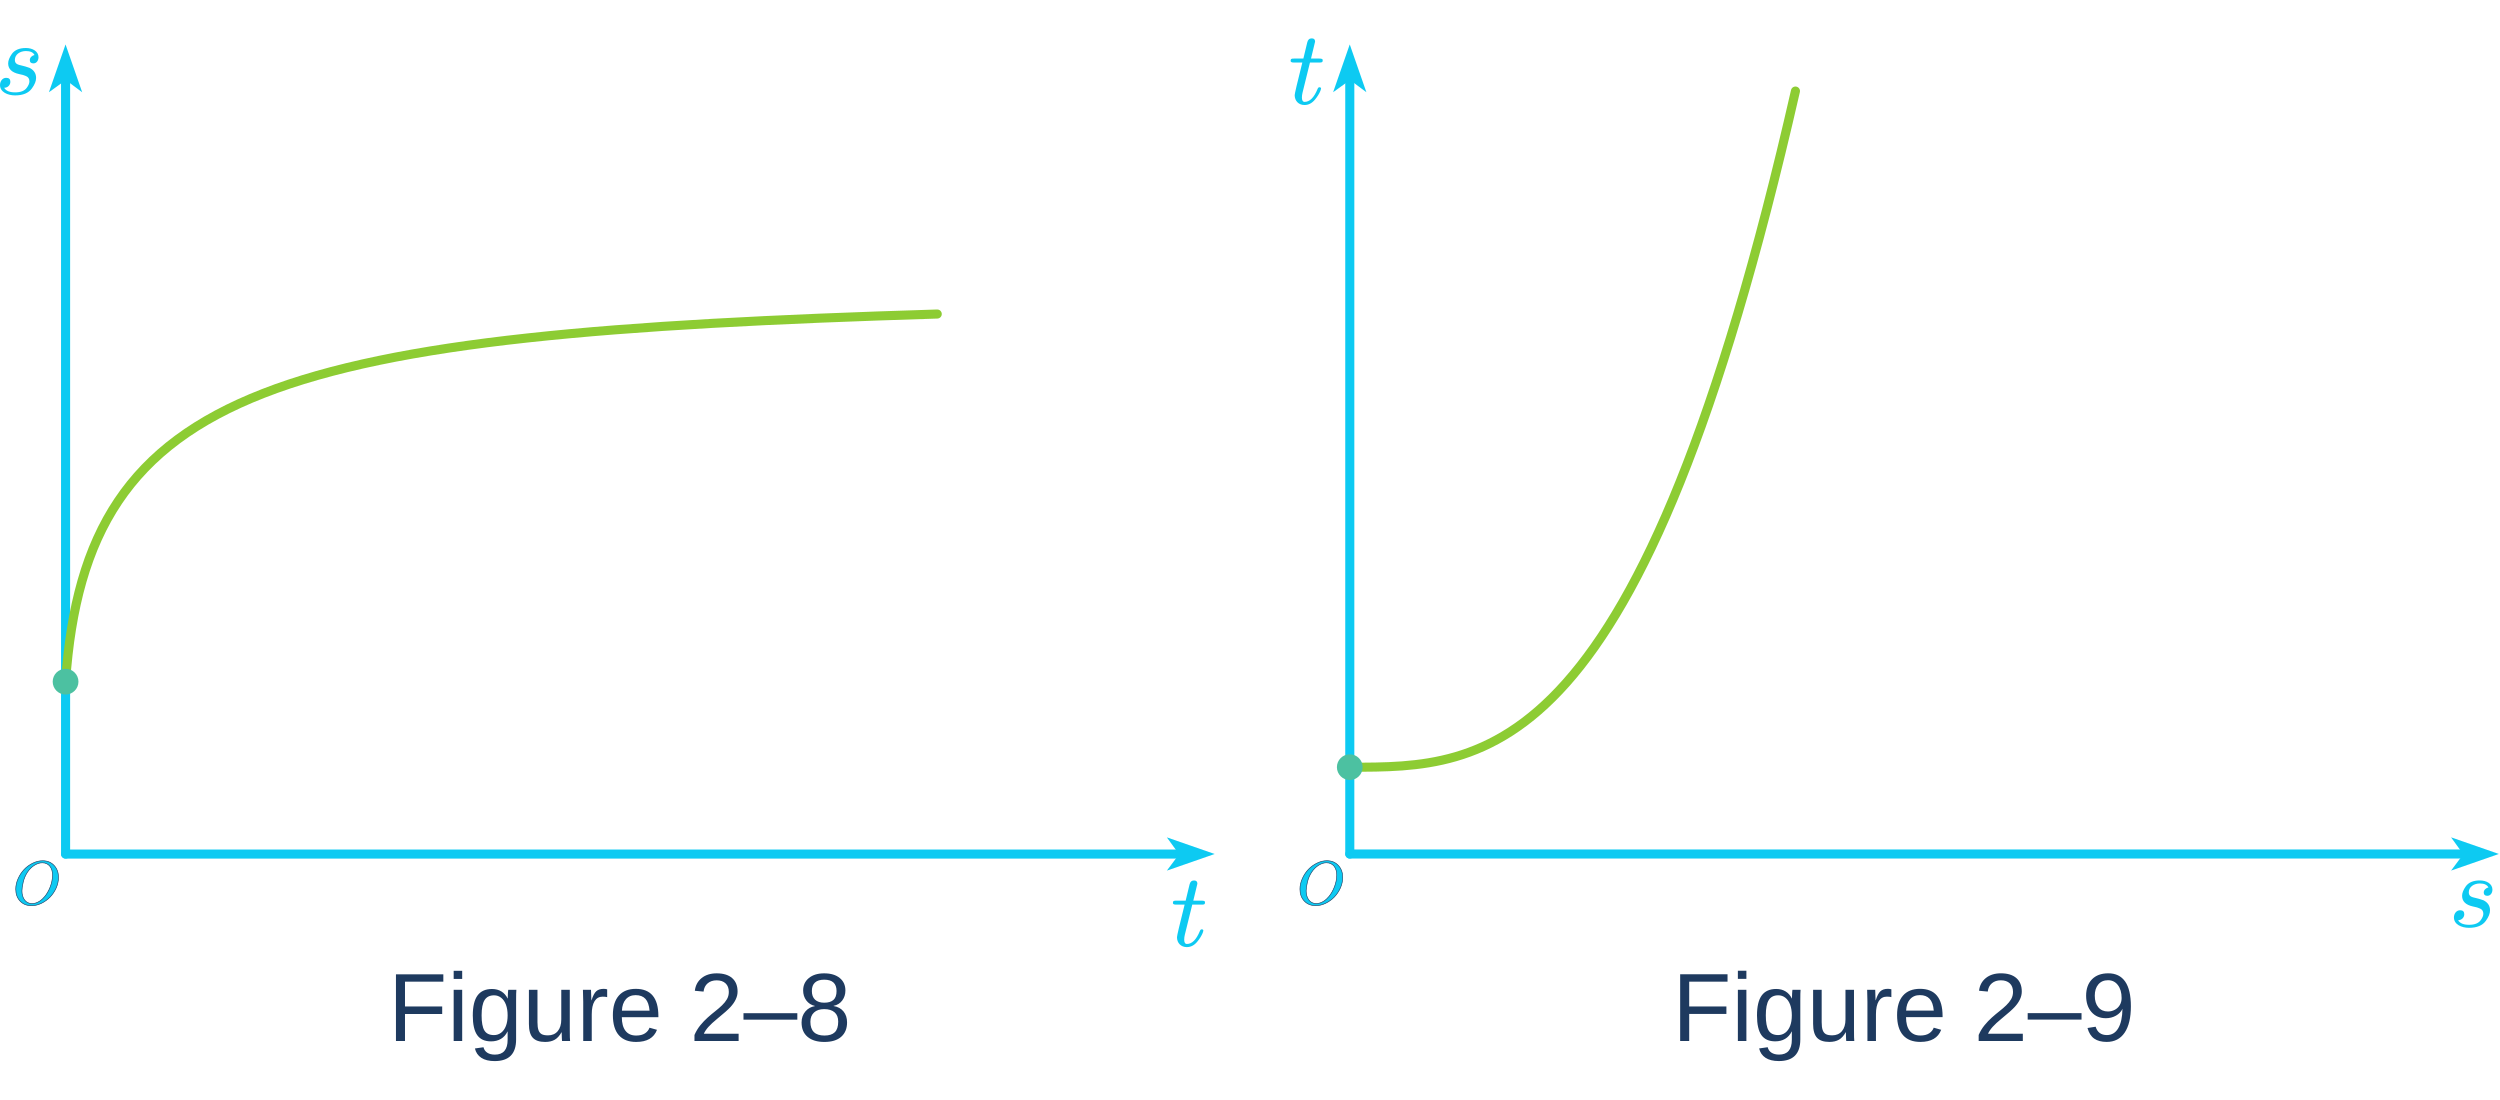
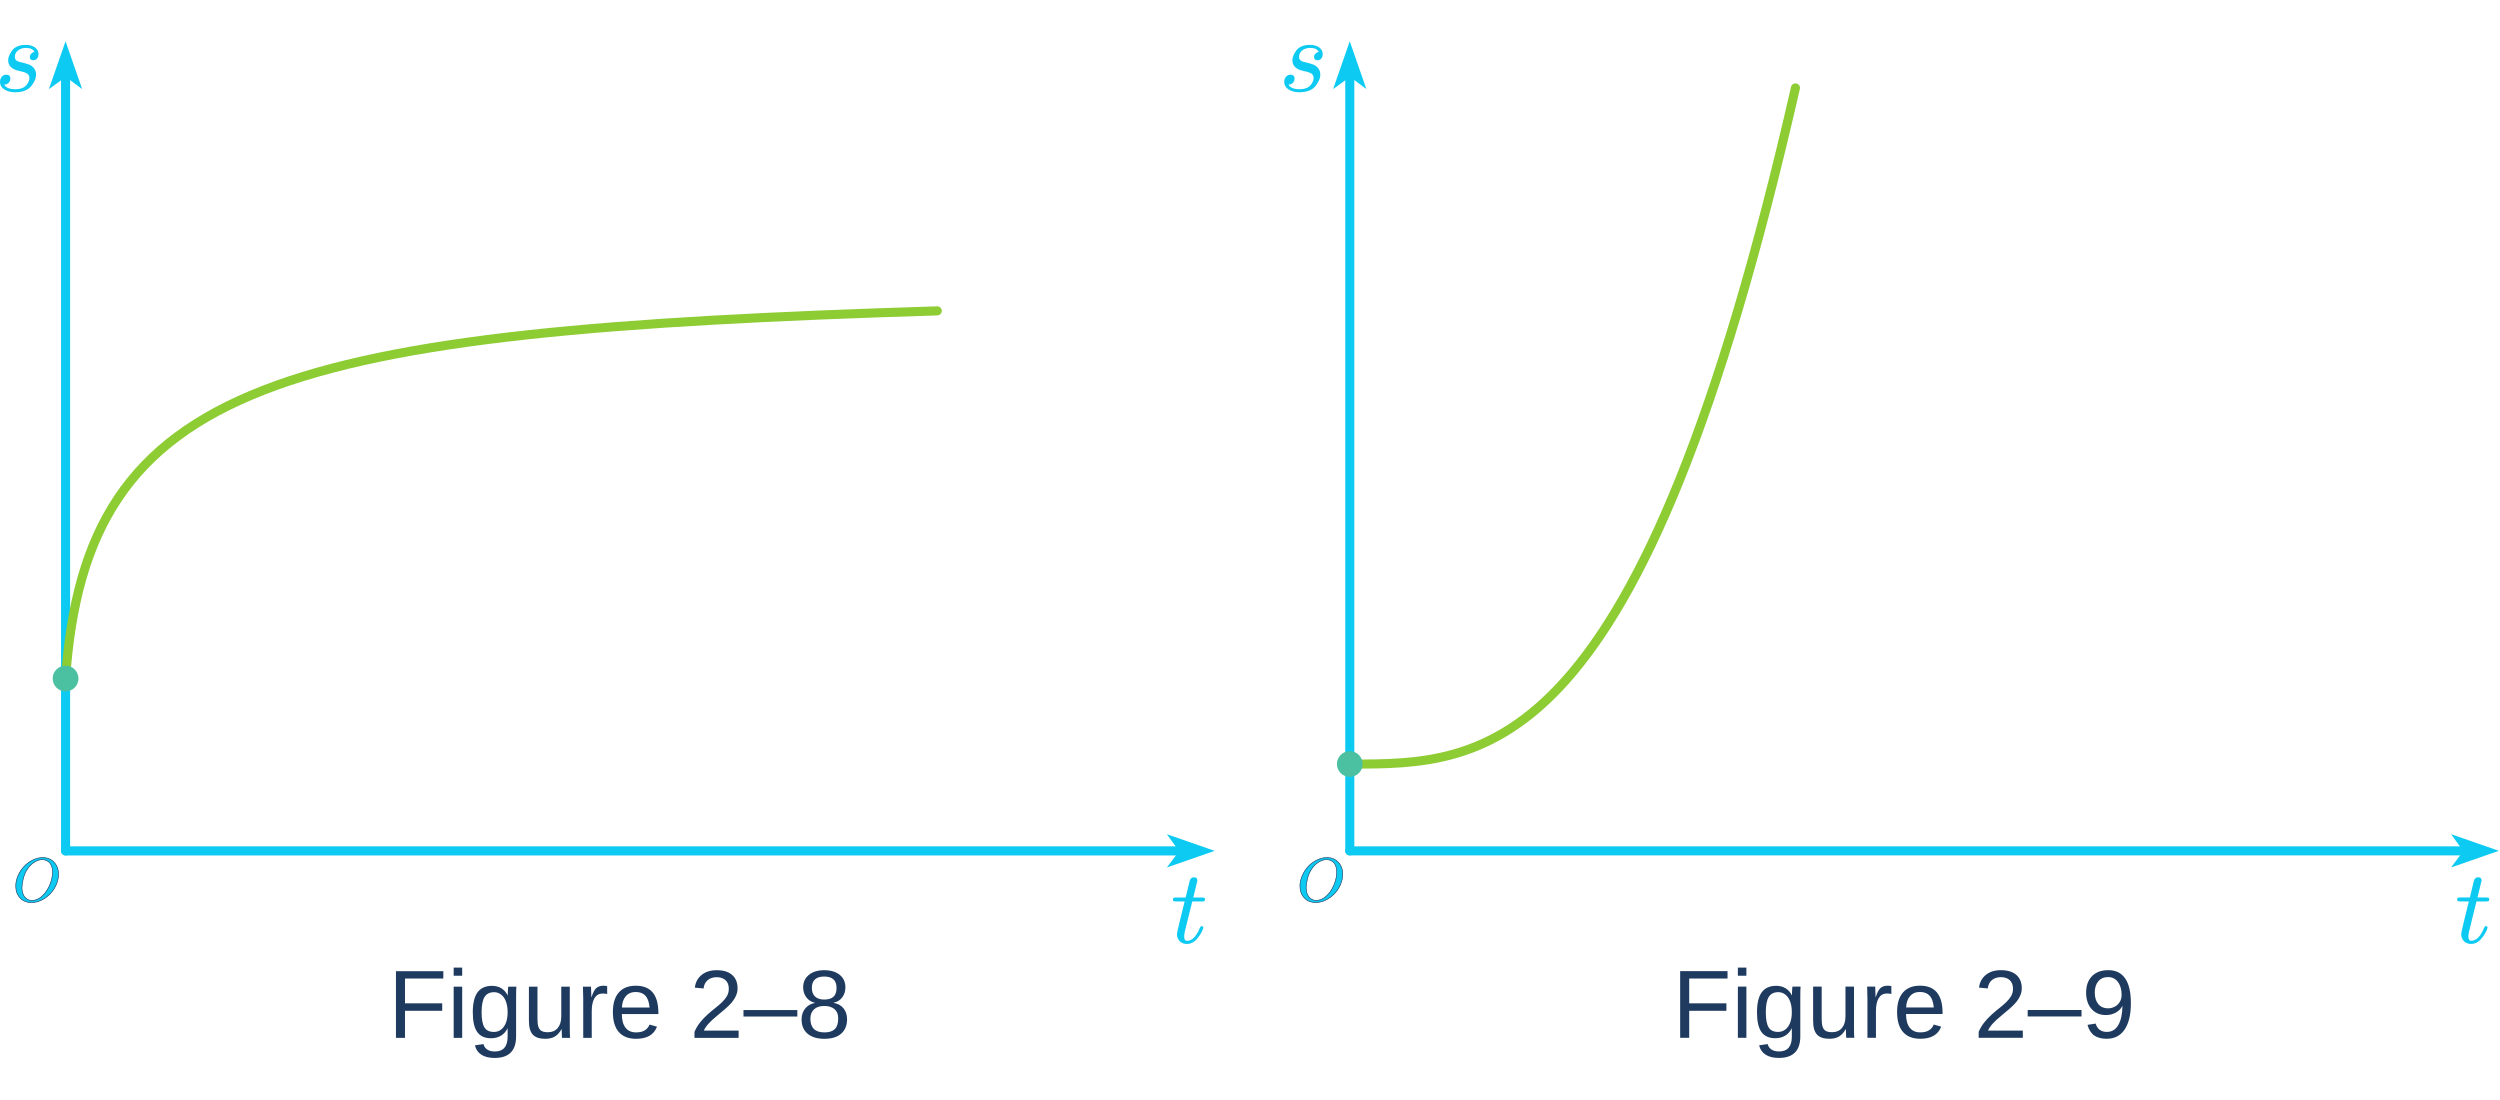
- <svg xmlns="http://www.w3.org/2000/svg" width="500" height="220" viewBox="0 0 1720 704" version="1.1" xml:space="preserve" style="fill-rule:evenodd;clip-rule:evenodd;stroke-linecap:round;stroke-linejoin:round;stroke-miterlimit:1.5;">
-   <g transform="matrix(66.6667,0,0,66.6667,585.665,689.806)">
+ <svg xmlns="http://www.w3.org/2000/svg" width="500" height="220" viewBox="0 0 1720 700" version="1.1" xml:space="preserve" style="fill-rule:evenodd;clip-rule:evenodd;stroke-linecap:round;stroke-linejoin:round;stroke-miterlimit:1.5;">
+   <g transform="matrix(66.6667,0,0,66.6667,585.665,685.643)">
    </g>
-   <text x="266.948px" y="689.806px" style="font-family:'ArialMT', 'Arial', sans-serif;font-size:66.667px;fill:#1e3a5f;">Figure 2–8</text>
-   <g transform="matrix(66.6667,0,0,66.6667,1469.2,689.785)">
+   <text x="266.948px" y="685.643px" style="font-family:'ArialMT', 'Arial', sans-serif;font-size:66.667px;fill:#1e3a5f;">Figure 2–8</text>
+   <g transform="matrix(66.6667,0,0,66.6667,1469.2,685.622)">
    </g>
-   <text x="1150.48px" y="689.785px" style="font-family:'ArialMT', 'Arial', sans-serif;font-size:66.667px;fill:#1e3a5f;">Figure 2–9</text>
-   <path d="M45.123,561.183l764.078,-0" style="fill:none;stroke:#0dcaf2;stroke-width:6.25px;" />
-   <path d="M928.66,561.162l764.077,-0" style="fill:none;stroke:#0dcaf2;stroke-width:6.25px;" />
-   <path d="M928.661,501.449c94.568,0 200.409,0.115 306.611,-465.195" style="fill:none;stroke:#8dcc33;stroke-width:6.25px;" />
-   <path d="M45.119,29.921l-0,531.265" style="fill:none;stroke:#0dcaf2;stroke-width:6.25px;" />
-   <path d="M928.655,29.9l0,531.265" style="fill:none;stroke:#0dcaf2;stroke-width:6.25px;" />
-   <path d="M45.094,4.184l11.443,32.887l-11.255,-8.408l-11.631,8.408l11.443,-32.887Z" style="fill:#0dcaf2;" />
-   <path d="M928.631,4.163l11.443,32.888l-11.255,-8.409l-11.631,8.409l11.443,-32.888Z" style="fill:#0dcaf2;" />
-   <path d="M835.685,561.148l-32.888,11.442l8.408,-11.254l-8.408,-11.631l32.888,11.443Z" style="fill:#0dcaf2;" />
-   <path d="M1719.22,561.127l-32.887,11.443l8.408,-11.255l-8.408,-11.631l32.887,11.443Z" style="fill:#0dcaf2;" />
+   <text x="1150.48px" y="685.622px" style="font-family:'ArialMT', 'Arial', sans-serif;font-size:66.667px;fill:#1e3a5f;">Figure 2–9</text>
+   <path d="M45.123,557.02l764.078,-0" style="fill:none;stroke:#0dcaf2;stroke-width:6.25px;" />
+   <path d="M928.66,556.999l764.077,-0" style="fill:none;stroke:#0dcaf2;stroke-width:6.25px;" />
+   <path d="M928.661,497.287c94.568,-0 200.409,0.115 306.611,-465.195" style="fill:none;stroke:#8dcc33;stroke-width:6.25px;" />
+   <path d="M45.119,25.758l-0,531.265" style="fill:none;stroke:#0dcaf2;stroke-width:6.25px;" />
+   <path d="M928.655,25.738l0,531.264" style="fill:none;stroke:#0dcaf2;stroke-width:6.25px;" />
+   <path d="M45.094,0.021l11.443,32.888l-11.255,-8.408l-11.631,8.408l11.443,-32.888Z" style="fill:#0dcaf2;" />
+   <path d="M928.631,-0l11.443,32.888l-11.255,-8.408l-11.631,8.408l11.443,-32.888Z" style="fill:#0dcaf2;" />
+   <path d="M835.685,556.985l-32.888,11.443l8.408,-11.255l-8.408,-11.631l32.888,11.443Z" style="fill:#0dcaf2;" />
+   <path d="M1719.22,556.964l-32.887,11.443l8.408,-11.255l-8.408,-11.631l32.887,11.443Z" style="fill:#0dcaf2;" />
  <g>
-     <path id="MJX-214-NCM-I-1D460" d="M26.49,12.964c-0,-4.103 -4.175,-6.334 -8.638,-6.334c-4.535,-0 -7.774,1.367 -9.718,4.103c-1.656,2.375 -2.519,4.535 -2.519,6.478c-0,3.815 2.519,6.263 7.486,7.343c2.087,0.359 3.671,0.863 4.895,1.439c1.511,0.648 2.231,1.872 2.231,3.599c0,1.296 -0.576,2.736 -1.799,4.391c-1.512,2.088 -4.175,3.167 -7.99,3.167c-3.888,0 -6.407,-1.079 -7.559,-3.167c2.304,0.072 4.247,-1.799 4.247,-4.103c0,-1.799 -0.935,-2.735 -2.879,-2.735c-2.591,-0 -4.247,2.375 -4.247,4.967c0,4.751 5.183,7.126 10.366,7.126c5.398,-0 9.285,-1.584 11.589,-4.823c1.943,-2.663 2.879,-5.039 2.879,-7.198c0,-3.095 -1.512,-5.399 -4.463,-6.91c-2.231,-0.792 -3.959,-1.296 -5.039,-1.512c-2.519,-0.648 -5.11,-0.864 -5.11,-3.959c-0,-3.815 3.599,-6.119 7.63,-6.119c3.023,0 4.967,0.936 5.902,2.736c-1.583,0.288 -3.239,1.655 -3.239,3.455c0,1.511 0.792,2.303 2.448,2.303c2.231,0 3.527,-2.015 3.527,-4.247Z" style="fill:#0dcaf2;fill-rule:nonzero;" />
+     <path id="MJX-214-NCM-I-1D460" d="M26.49,8.802c-0,-4.103 -4.175,-6.335 -8.638,-6.335c-4.535,0 -7.774,1.368 -9.718,4.103c-1.656,2.376 -2.519,4.535 -2.519,6.479c-0,3.815 2.519,6.262 7.486,7.342c2.087,0.36 3.671,0.864 4.895,1.44c1.511,0.647 2.231,1.871 2.231,3.599c0,1.295 -0.576,2.735 -1.799,4.391c-1.512,2.087 -4.175,3.167 -7.99,3.167c-3.888,-0 -6.407,-1.08 -7.559,-3.167c2.304,0.072 4.247,-1.8 4.247,-4.103c0,-1.8 -0.935,-2.736 -2.879,-2.736c-2.591,0 -4.247,2.376 -4.247,4.967c0,4.751 5.183,7.126 10.366,7.126c5.398,0 9.285,-1.583 11.589,-4.823c1.943,-2.663 2.879,-5.038 2.879,-7.198c0,-3.095 -1.512,-5.398 -4.463,-6.91c-2.231,-0.792 -3.959,-1.296 -5.039,-1.512c-2.519,-0.648 -5.11,-0.864 -5.11,-3.959c-0,-3.815 3.599,-6.118 7.63,-6.118c3.023,-0 4.967,0.935 5.902,2.735c-1.583,0.288 -3.239,1.656 -3.239,3.455c0,1.512 0.792,2.304 2.448,2.304c2.231,-0 3.527,-2.016 3.527,-4.247Z" style="fill:#0dcaf2;fill-rule:nonzero;" />
  </g>
  <g>
-     <path id="MJX-214-NCM-I-1D4601" d="M1714.79,585.673c0,-4.103 -4.175,-6.335 -8.638,-6.335c-4.535,0 -7.774,1.368 -9.717,4.103c-1.656,2.376 -2.52,4.535 -2.52,6.479c0,3.815 2.52,6.262 7.486,7.342c2.088,0.36 3.672,0.864 4.895,1.44c1.512,0.648 2.232,1.871 2.232,3.599c-0,1.296 -0.576,2.735 -1.8,4.391c-1.512,2.087 -4.175,3.167 -7.99,3.167c-3.887,0 -6.406,-1.08 -7.558,-3.167c2.303,0.072 4.247,-1.8 4.247,-4.103c-0,-1.8 -0.936,-2.736 -2.879,-2.736c-2.592,0 -4.247,2.376 -4.247,4.967c-0,4.751 5.182,7.127 10.365,7.127c5.399,-0 9.286,-1.584 11.589,-4.823c1.944,-2.664 2.88,-5.039 2.88,-7.199c-0,-3.095 -1.512,-5.398 -4.463,-6.91c-2.232,-0.792 -3.959,-1.296 -5.039,-1.512c-2.52,-0.647 -5.111,-0.863 -5.111,-3.959c0,-3.815 3.599,-6.118 7.63,-6.118c3.024,-0 4.967,0.936 5.903,2.735c-1.584,0.288 -3.239,1.656 -3.239,3.455c-0,1.512 0.791,2.304 2.447,2.304c2.232,-0 3.527,-2.016 3.527,-4.247Z" style="fill:#0dcaf2;fill-rule:nonzero;" />
+     <path id="MJX-214-NCM-I-1D4601" d="M910.031,8.797c-0,-4.103 -4.175,-6.335 -8.638,-6.335c-4.535,0 -7.774,1.368 -9.718,4.103c-1.656,2.376 -2.519,4.535 -2.519,6.479c-0,3.815 2.519,6.262 7.486,7.342c2.087,0.36 3.671,0.864 4.895,1.44c1.511,0.647 2.231,1.871 2.231,3.599c0,1.295 -0.576,2.735 -1.799,4.391c-1.512,2.087 -4.175,3.167 -7.991,3.167c-3.887,-0 -6.406,-1.08 -7.558,-3.167c2.304,0.072 4.247,-1.8 4.247,-4.103c0,-1.8 -0.936,-2.736 -2.879,-2.736c-2.591,0 -4.247,2.376 -4.247,4.967c-0,4.751 5.183,7.126 10.365,7.126c5.399,0 9.286,-1.583 11.59,-4.822c1.943,-2.664 2.879,-5.039 2.879,-7.199c0,-3.095 -1.512,-5.398 -4.463,-6.91c-2.231,-0.792 -3.959,-1.296 -5.039,-1.512c-2.519,-0.648 -5.11,-0.863 -5.11,-3.959c-0,-3.815 3.599,-6.118 7.63,-6.118c3.023,-0 4.967,0.936 5.902,2.735c-1.583,0.288 -3.239,1.656 -3.239,3.455c0,1.512 0.792,2.304 2.447,2.304c2.232,-0 3.528,-2.016 3.528,-4.247Z" style="fill:#0dcaf2;fill-rule:nonzero;" />
  </g>
  <g>
-     <path id="MJX-214-NCM-I-1D461" d="M829.052,594.261c0,-0.648 -0.72,-1.008 -2.231,-1.008l-5.831,-0c1.872,-7.486 2.807,-11.373 2.807,-11.661c0,-1.512 -0.791,-2.232 -2.303,-2.232c-1.656,0 -2.663,0.936 -3.095,2.808l-2.664,11.085l-6.406,-0c-1.584,-0 -2.375,0.072 -2.375,1.584c-0,0.791 0.719,1.151 2.231,1.151l5.831,0c-3.528,14.037 -5.255,21.451 -5.255,22.387c-0,4.031 2.735,6.838 6.766,6.838c2.736,0 5.111,-1.223 7.199,-3.743c1.727,-2.087 2.951,-4.103 3.743,-6.046c0.288,-0.792 0.432,-1.224 0.432,-1.44c-0,-0.648 -0.36,-1.008 -1.08,-1.008c-0.576,0 -1.008,0.36 -1.296,1.152c-2.447,5.975 -5.399,8.926 -8.926,8.926c-1.223,-0 -1.871,-1.008 -1.871,-2.951c-0,-1.08 0.144,-2.232 0.432,-3.384l5.11,-20.731l6.407,0c1.871,0 2.375,-0.144 2.375,-1.727Z" style="fill:#0dcaf2;fill-rule:nonzero;" />
+     <path id="MJX-214-NCM-I-1D461" d="M829.052,590.098c0,-0.648 -0.72,-1.008 -2.231,-1.008l-5.831,0c1.872,-7.486 2.807,-11.373 2.807,-11.661c0,-1.512 -0.791,-2.231 -2.303,-2.231c-1.656,-0 -2.663,0.935 -3.095,2.807l-2.664,11.085l-6.406,0c-1.584,0 -2.375,0.072 -2.375,1.584c-0,0.792 0.719,1.152 2.231,1.152l5.831,-0c-3.528,14.036 -5.255,21.45 -5.255,22.386c-0,4.031 2.735,6.839 6.766,6.839c2.736,-0 5.111,-1.224 7.199,-3.743c1.727,-2.088 2.951,-4.103 3.743,-6.047c0.288,-0.792 0.432,-1.224 0.432,-1.44c-0,-0.648 -0.36,-1.007 -1.08,-1.007c-0.576,-0 -1.008,0.359 -1.296,1.151c-2.447,5.975 -5.399,8.926 -8.926,8.926c-1.223,0 -1.871,-1.008 -1.871,-2.951c-0,-1.08 0.144,-2.232 0.432,-3.383l5.11,-20.731l6.407,-0c1.871,-0 2.375,-0.144 2.375,-1.728Z" style="fill:#0dcaf2;fill-rule:nonzero;" />
  </g>
  <g>
-     <path id="MJX-214-NCM-I-1D4611" d="M910.036,14.9c0,-0.647 -0.72,-1.007 -2.231,-1.007l-5.831,-0c1.872,-7.487 2.807,-11.374 2.807,-11.662c0,-1.511 -0.791,-2.231 -2.303,-2.231c-1.656,0 -2.663,0.936 -3.095,2.807l-2.664,11.086l-6.406,-0c-1.584,-0 -2.376,0.072 -2.376,1.583c0,0.792 0.72,1.152 2.232,1.152l5.83,0c-3.527,14.037 -5.254,21.451 -5.254,22.387c-0,4.031 2.735,6.838 6.766,6.838c2.735,0 5.111,-1.224 7.198,-3.743c1.728,-2.088 2.952,-4.103 3.743,-6.047c0.288,-0.791 0.432,-1.223 0.432,-1.439c0,-0.648 -0.36,-1.008 -1.079,-1.008c-0.576,-0 -1.008,0.36 -1.296,1.152c-2.447,5.974 -5.399,8.926 -8.926,8.926c-1.224,-0 -1.871,-1.008 -1.871,-2.952c-0,-1.079 0.143,-2.231 0.431,-3.383l5.111,-20.731l6.407,0c1.871,0 2.375,-0.144 2.375,-1.728Z" style="fill:#0dcaf2;fill-rule:nonzero;" />
+     <path id="MJX-214-NCM-I-1D4611" d="M1712.59,590.067c0,-0.648 -0.719,-1.008 -2.231,-1.008l-5.831,0c1.872,-7.486 2.808,-11.373 2.808,-11.661c-0,-1.511 -0.792,-2.231 -2.304,-2.231c-1.655,-0 -2.663,0.936 -3.095,2.807l-2.663,11.085l-6.407,0c-1.583,0 -2.375,0.072 -2.375,1.584c-0,0.792 0.72,1.152 2.231,1.152l5.831,-0c-3.527,14.036 -5.255,21.451 -5.255,22.386c0,4.031 2.735,6.839 6.766,6.839c2.736,-0 5.111,-1.224 7.199,-3.743c1.727,-2.088 2.951,-4.103 3.743,-6.047c0.288,-0.792 0.432,-1.224 0.432,-1.439c-0,-0.648 -0.36,-1.008 -1.08,-1.008c-0.576,-0 -1.008,0.36 -1.296,1.151c-2.447,5.975 -5.398,8.926 -8.926,8.926c-1.223,0 -1.871,-1.007 -1.871,-2.951c-0,-1.08 0.144,-2.231 0.432,-3.383l5.111,-20.731l6.406,-0c1.872,-0 2.375,-0.144 2.375,-1.728Z" style="fill:#0dcaf2;fill-rule:nonzero;" />
  </g>
  <g>
    <g>
-       <path id="MJX-223-NCM-I-1D442" d="M38.621,584.594c1.064,-2.425 1.617,-4.85 1.617,-7.318c0,-3.319 -0.978,-6.043 -2.978,-8.213c-2,-2.17 -4.638,-3.276 -7.915,-3.276c-2.255,-0 -4.51,0.553 -6.766,1.659c-4.595,2.255 -7.957,5.83 -10.127,10.681c-1.064,2.383 -1.617,4.765 -1.617,7.191c0,3.361 0.979,6.085 2.979,8.212c2,2.128 4.638,3.192 7.957,3.192c2.213,-0 4.425,-0.553 6.68,-1.617c4.639,-2.256 8,-5.787 10.17,-10.511m-2.468,-8.978c0,5.659 -2.553,11.319 -5.276,14.68c-1.872,2.341 -5.106,4.979 -8.851,4.979c-4.553,-0 -6.936,-3.957 -6.936,-8.766c0,-1.489 0.298,-3.489 0.851,-5.914c1.149,-5.021 4.043,-9.447 7.83,-11.745c1.83,-1.106 3.617,-1.659 5.319,-1.659c4.595,-0 7.063,3.659 7.063,8.425Z" style="fill:#0dcaf2;fill-rule:nonzero;stroke:#1e3a5f;stroke-width:0.42px;stroke-linecap:butt;stroke-miterlimit:2;" />
+       <path id="MJX-223-NCM-I-1D442" d="M38.621,580.432c1.064,-2.426 1.617,-4.851 1.617,-7.319c0,-3.319 -0.978,-6.042 -2.978,-8.213c-2,-2.17 -4.638,-3.276 -7.915,-3.276c-2.255,-0 -4.51,0.553 -6.766,1.66c-4.595,2.255 -7.957,5.829 -10.127,10.68c-1.064,2.383 -1.617,4.766 -1.617,7.191c0,3.362 0.979,6.085 2.979,8.213c2,2.127 4.638,3.191 7.957,3.191c2.213,0 4.425,-0.553 6.68,-1.617c4.639,-2.255 8,-5.787 10.17,-10.51m-2.468,-8.979c0,5.66 -2.553,11.319 -5.276,14.681c-1.872,2.34 -5.106,4.978 -8.851,4.978c-4.553,0 -6.936,-3.957 -6.936,-8.765c0,-1.49 0.298,-3.49 0.851,-5.915c1.149,-5.021 4.043,-9.447 7.83,-11.744c1.83,-1.107 3.617,-1.66 5.319,-1.66c4.595,0 7.063,3.66 7.063,8.425Z" style="fill:#0dcaf2;fill-rule:nonzero;stroke:#1e3a5f;stroke-width:0.42px;stroke-linecap:butt;stroke-miterlimit:2;" />
    </g>
  </g>
  <g>
    <g>
-       <path id="MJX-223-NCM-I-1D4421" d="M922.158,584.574c1.064,-2.426 1.617,-4.851 1.617,-7.319c-0,-3.319 -0.979,-6.043 -2.979,-8.213c-2,-2.17 -4.638,-3.276 -7.914,-3.276c-2.256,-0 -4.511,0.553 -6.766,1.659c-4.596,2.255 -7.957,5.83 -10.127,10.681c-1.064,2.383 -1.617,4.765 -1.617,7.191c-0,3.361 0.978,6.085 2.978,8.212c2,2.128 4.638,3.192 7.958,3.192c2.212,-0 4.425,-0.553 6.68,-1.617c4.638,-2.255 8,-5.787 10.17,-10.51m-2.468,-8.979c-0,5.659 -2.553,11.319 -5.276,14.68c-1.873,2.341 -5.107,4.979 -8.851,4.979c-4.553,-0 -6.936,-3.957 -6.936,-8.766c-0,-1.489 0.298,-3.489 0.851,-5.914c1.149,-5.021 4.042,-9.447 7.829,-11.745c1.83,-1.106 3.617,-1.659 5.319,-1.659c4.596,-0 7.064,3.659 7.064,8.425Z" style="fill:#0dcaf2;fill-rule:nonzero;stroke:#1e3a5f;stroke-width:0.42px;stroke-linecap:butt;stroke-miterlimit:2;" />
+       <path id="MJX-223-NCM-I-1D4421" d="M922.158,580.411c1.064,-2.426 1.617,-4.851 1.617,-7.319c-0,-3.319 -0.979,-6.042 -2.979,-8.212c-2,-2.171 -4.638,-3.277 -7.914,-3.277c-2.256,0 -4.511,0.553 -6.766,1.66c-4.596,2.255 -7.957,5.829 -10.127,10.68c-1.064,2.383 -1.617,4.766 -1.617,7.191c-0,3.362 0.978,6.085 2.978,8.213c2,2.127 4.638,3.191 7.958,3.191c2.212,0 4.425,-0.553 6.68,-1.617c4.638,-2.255 8,-5.787 10.17,-10.51m-2.468,-8.979c-0,5.66 -2.553,11.319 -5.276,14.681c-1.873,2.34 -5.107,4.978 -8.851,4.978c-4.553,0 -6.936,-3.957 -6.936,-8.765c-0,-1.49 0.298,-3.49 0.851,-5.915c1.149,-5.021 4.042,-9.446 7.829,-11.744c1.83,-1.107 3.617,-1.66 5.319,-1.66c4.596,0 7.064,3.66 7.064,8.425Z" style="fill:#0dcaf2;fill-rule:nonzero;stroke:#1e3a5f;stroke-width:0.42px;stroke-linecap:butt;stroke-miterlimit:2;" />
    </g>
  </g>
-   <path d="M919.788,501.412c0,-4.889 3.969,-8.859 8.858,-8.859c4.889,0 8.859,3.97 8.859,8.859c-0,4.889 -3.97,8.858 -8.859,8.858c-4.889,-0 -8.858,-3.969 -8.858,-8.858Z" style="fill:#4cc1a1;" />
-   <path d="M45.128,442.628c14.051,-205.459 148.764,-239.128 599.695,-252.98" style="fill:none;stroke:#8dcc33;stroke-width:6.25px;" />
-   <path d="M36.255,442.59c0,-4.889 3.969,-8.858 8.858,-8.858c4.889,-0 8.859,3.969 8.859,8.858c-0,4.889 -3.97,8.859 -8.859,8.859c-4.889,-0 -8.858,-3.97 -8.858,-8.859Z" style="fill:#4cc1a1;" />
+   <path d="M919.788,497.249c0,-4.889 3.969,-8.858 8.858,-8.858c4.889,-0 8.859,3.969 8.859,8.858c-0,4.889 -3.97,8.858 -8.859,8.858c-4.889,0 -8.858,-3.969 -8.858,-8.858Z" style="fill:#4cc1a1;" />
+   <path d="M45.128,438.465c14.051,-205.458 148.764,-239.127 599.695,-252.979" style="fill:none;stroke:#8dcc33;stroke-width:6.25px;" />
+   <path d="M36.255,438.428c0,-4.889 3.969,-8.859 8.858,-8.859c4.889,0 8.859,3.97 8.859,8.859c-0,4.889 -3.97,8.858 -8.859,8.858c-4.889,-0 -8.858,-3.969 -8.858,-8.858Z" style="fill:#4cc1a1;" />
</svg>
